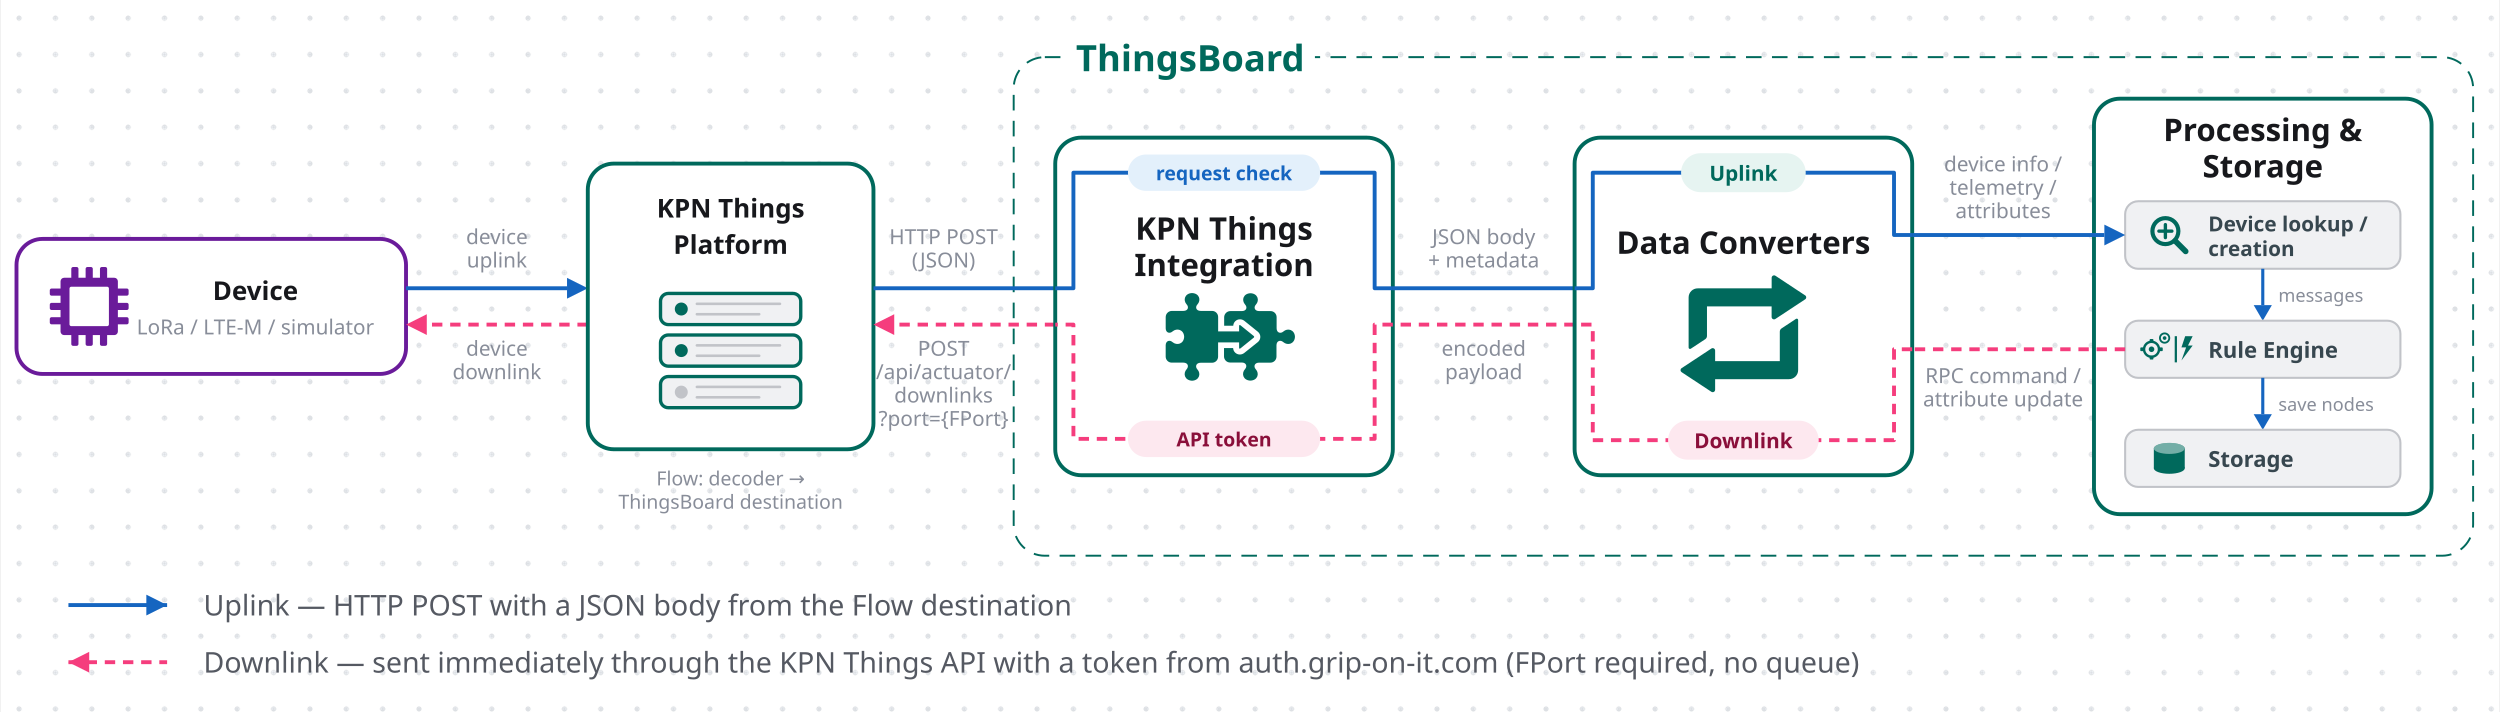
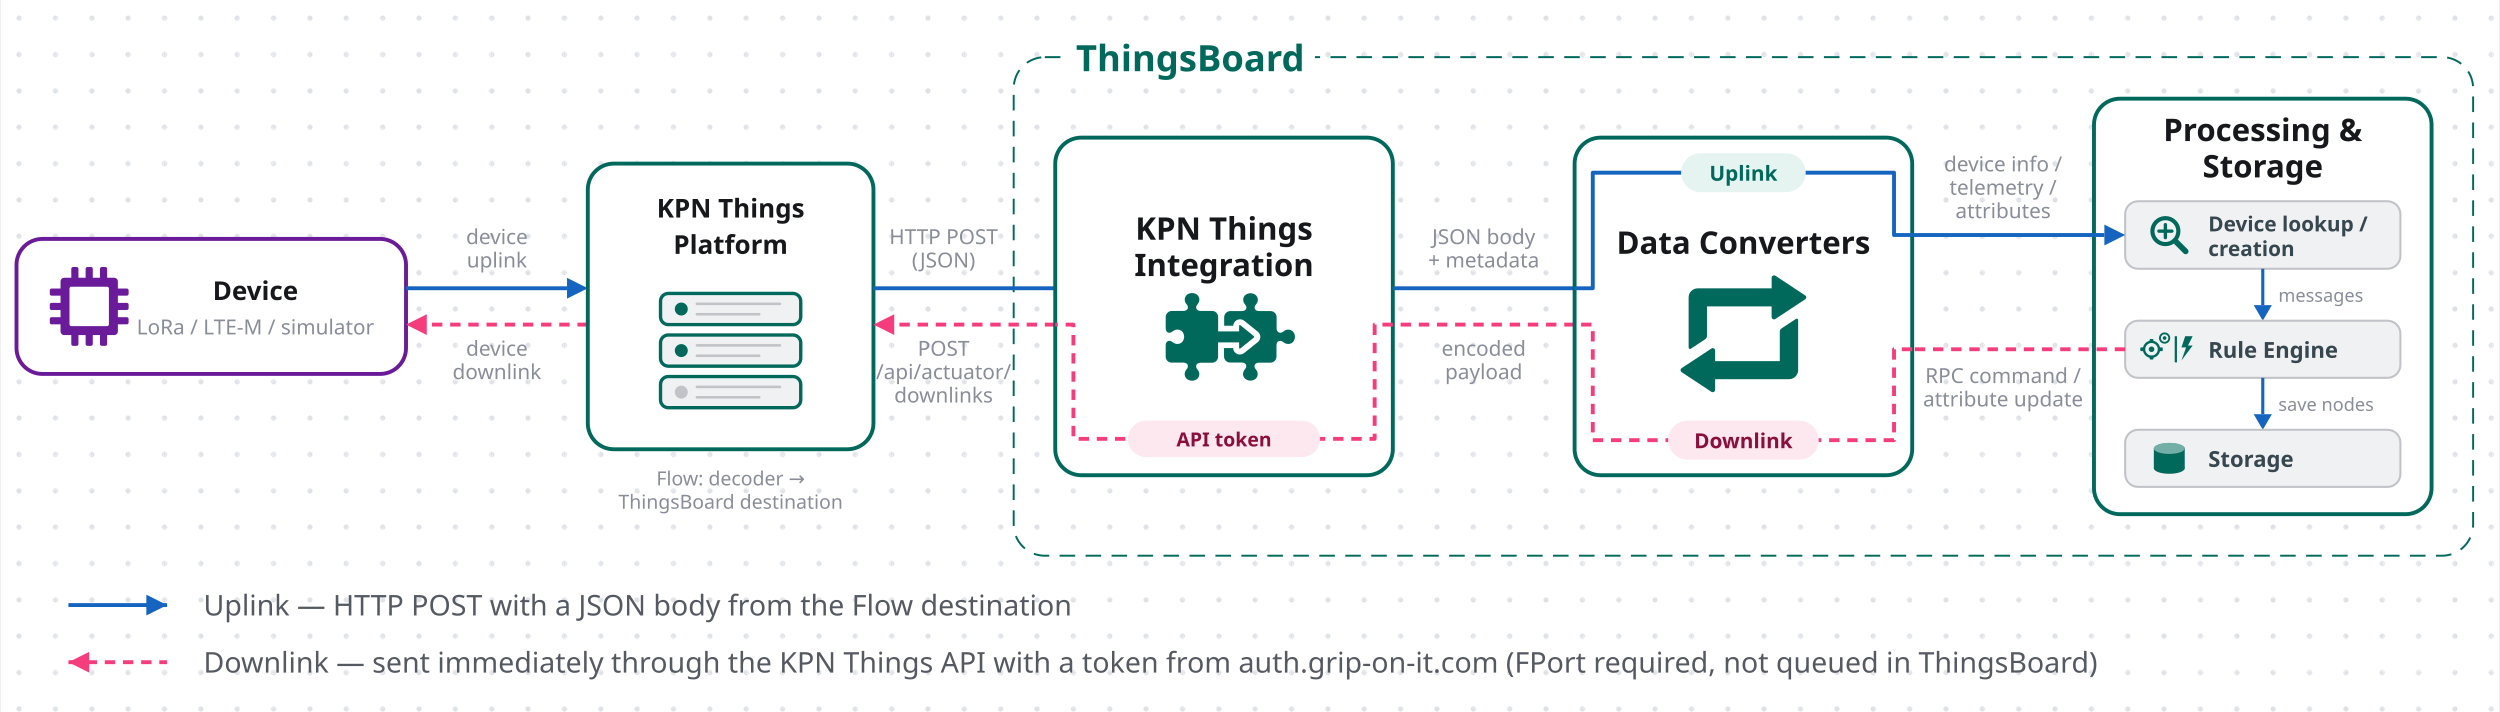
<svg xmlns="http://www.w3.org/2000/svg" width="1430" height="407" viewBox="0 0 962 274">
  <defs>
    <clipPath id="clip0">
      <path fill="#fff" d="M0 0h962v288H0z" />
    </clipPath>
    <pattern id="dots" width="14" height="14" x="0" y="0" patternUnits="userSpaceOnUse">
      <circle cx="7" cy="7" r="1" fill="#dde0e4" />
    </pattern>
  </defs>
  <g clip-path="url(#clip0)">
    <path fill="#fff" d="M0 0h962v288H0z" />
    <path fill="url(#dots)" d="M0 0h962v288H0z" />
    <g transform="translate(0 33)">
      <rect width="562" height="192" x="390" y="-11" fill="none" stroke="#00695c" stroke-dasharray="6,4" stroke-width=".75" rx="12" />
      <path fill="#fff" d="M410-18h96v14h-96z" />
      <text x="458" y="-11" fill="#00695c" dominant-baseline="central" font-family="system-ui,sans-serif" font-size="14" font-weight="600" text-anchor="middle" textLength="88">ThingsBoard</text>
      <rect width="150" height="52" x="6" y="59" fill="#fff" stroke="#6a1b9a" stroke-width="1.5" rx="10" />
      <g fill="#6a1b9a" transform="matrix(.69 0 0 .69 13.3 64.3)">
        <rect width="32" height="32" x="14" y="14" rx="2" />
        <rect width="22" height="22" x="19" y="19" fill="#fff" rx="1" />
        <rect width="4" height="7" x="20" y="8" rx="1" />
        <rect width="4" height="7" x="28" y="8" rx="1" />
        <rect width="4" height="7" x="36" y="8" rx="1" />
        <rect width="4" height="7" x="20" y="45" rx="1" />
        <rect width="4" height="7" x="28" y="45" rx="1" />
        <rect width="4" height="7" x="36" y="45" rx="1" />
        <rect width="7" height="4" x="8" y="20" rx="1" />
        <rect width="7" height="4" x="8" y="28" rx="1" />
        <rect width="7" height="4" x="8" y="36" rx="1" />
        <rect width="7" height="4" x="45" y="20" rx="1" />
        <rect width="7" height="4" x="45" y="28" rx="1" />
        <rect width="7" height="4" x="45" y="36" rx="1" />
      </g>
      <text x="98" y="79" fill="#17181c" dominant-baseline="middle" font-family="system-ui,sans-serif" font-size="10" font-weight="600" text-anchor="middle">Device</text>
      <text x="98" y="93" fill="#888d99" dominant-baseline="middle" font-family="system-ui,sans-serif" font-size="8" text-anchor="middle">LoRa / LTE-M / simulator</text>
      <path stroke="#1565c0" stroke-width="1.5" d="M156 78h62" />
      <path fill="#1565c0" d="m218 74 8 4-8 4z" />
      <text x="191" y="61" fill="#888d99" font-family="system-ui,sans-serif" font-size="8" text-anchor="middle">device</text>
      <text x="191" y="70" fill="#888d99" font-family="system-ui,sans-serif" font-size="8" text-anchor="middle">uplink</text>
      <path stroke="#f53d7d" stroke-dasharray="4,3" stroke-width="1.5" d="M226 92h-62" />
      <path fill="#f53d7d" d="m164 88-8 4 8 4z" />
      <text x="191" y="104" fill="#888d99" font-family="system-ui,sans-serif" font-size="8" text-anchor="middle">device</text>
      <text x="191" y="113" fill="#888d99" font-family="system-ui,sans-serif" font-size="8" text-anchor="middle">downlink</text>
      <rect width="110" height="110" x="226" y="30" fill="#fff" stroke="#00695c" stroke-width="1.5" rx="10" />
      <text x="281" y="43" fill="#17181c" dominant-baseline="hanging" font-family="system-ui,sans-serif" font-size="10" font-weight="600" text-anchor="middle">KPN Things</text>
      <text x="281" y="57" fill="#17181c" dominant-baseline="hanging" font-family="system-ui,sans-serif" font-size="10" font-weight="600" text-anchor="middle">Platform</text>
      <g fill="none" stroke="#00695c" stroke-linecap="round" stroke-width="1.3">
        <rect width="54" height="12" x="254" y="80" fill="#f0f1f3" rx="3" />
        <circle cx="262" cy="86" r="2.5" fill="#00695c" stroke="none" />
        <path stroke="#c1c3c8" stroke-width="1" d="M268 84h32m-32 4h24" />
        <rect width="54" height="12" x="254" y="96" fill="#f0f1f3" rx="3" />
        <circle cx="262" cy="102" r="2.5" fill="#00695c" stroke="none" />
        <path stroke="#c1c3c8" stroke-width="1" d="M268 100h32m-32 4h24" />
        <rect width="54" height="12" x="254" y="112" fill="#f0f1f3" rx="3" />
        <circle cx="262" cy="118" r="2.5" fill="#c1c3c8" stroke="none" />
        <path stroke="#c1c3c8" stroke-width="1" d="M268 116h32m-32 4h24" />
      </g>
      <text x="281" y="151" fill="#888d99" dominant-baseline="central" font-family="system-ui,sans-serif" font-size="7.5" text-anchor="middle">Flow: decoder →</text>
      <text x="281" y="160" fill="#888d99" dominant-baseline="central" font-family="system-ui,sans-serif" font-size="7.5" text-anchor="middle">ThingsBoard destination</text>
      <path stroke="#1565c0" stroke-width="1.5" d="M336 78H406" />
      <text x="363" y="61" fill="#888d99" font-family="system-ui,sans-serif" font-size="8" text-anchor="middle">HTTP POST</text>
      <text x="363" y="70" fill="#888d99" font-family="system-ui,sans-serif" font-size="8" text-anchor="middle">(JSON)</text>
      <path stroke="#f53d7d" stroke-dasharray="4,3" stroke-width="1.5" d="M406 92h-62" />
      <path fill="#f53d7d" d="m344 88-8 4 8 4z" />
      <text x="363" y="104" fill="#888d99" font-family="system-ui,sans-serif" font-size="8" text-anchor="middle">POST</text>
-       <text x="363" y="113" fill="#888d99" font-family="system-ui,sans-serif" font-size="8" text-anchor="middle">/api/actuator/</text>
+       <text x="363" y="113" fill="#888d99" font-family="system-ui,sans-serif" font-size="8" text-anchor="middle" textLength="46" lengthAdjust="spacingAndGlyphs">/api/actuator/</text>
      <text x="363" y="122" fill="#888d99" font-family="system-ui,sans-serif" font-size="8" text-anchor="middle">downlinks</text>
-       <text x="363" y="131" fill="#888d99" font-family="system-ui,sans-serif" font-size="8" text-anchor="middle" textLength="50" lengthAdjust="spacingAndGlyphs">?port={FPort}</text>
      <rect width="130" height="130" x="406" y="20" fill="#fff" stroke="#00695c" stroke-width="1.5" rx="10" />
      <text x="471" y="50" fill="#17181c" dominant-baseline="hanging" font-family="system-ui,sans-serif" font-size="12" font-weight="600" text-anchor="middle">KPN Things</text>
      <text x="471" y="64" fill="#17181c" dominant-baseline="hanging" font-family="system-ui,sans-serif" font-size="12" font-weight="600" text-anchor="middle">Integration</text>
      <g fill="#00695c" transform="translate(471 107) scale(.6) translate(-471 -118)">
        <path d="M437.48 117.4h7.39c3 0 3.7 2.45 2.14 4.21-2.58 2.87-1.2 7.16 3.43 7.41 4.64-.16 6.01-4.54 3.43-7.32-1.54-1.69-.86-4.22 2.14-4.22h7.22a3.9 3.9 0 0 0 3.96-3.88v-9.17h13.49v3.63c0 .33.42.5.78.25l8.68-7a.66.66 0 0 0 0-.93l-8.68-7c-.34-.25-.78 0-.78.34v3.63h-13.46v-9.26a3.9 3.9 0 0 0-3.95-3.88h-7.22c-3.01 0-3.7-2.45-2.14-4.13 2.58-2.87 1.2-7.17-3.44-7.33-4.63.16-6 4.54-3.43 7.33 1.55 1.68.87 4.13-2.14 4.13h-7.3a4 4 0 0 0-4.04 3.96v7.26c.08 2.87 2.58 3.53 4.3 2.02 2.92-2.54 7.38-1.19 7.55 3.36-.17 4.55-4.63 5.9-7.56 3.37-1.71-1.52-4.2-.85-4.3 2.01v7.33a3.87 3.87 0 0 0 3.93 3.88" />
        <path d="M474.95 117.33h7.4c3 0 3.7 2.53 2.13 4.22-2.58 2.86-1.2 7.24 3.43 7.4 4.64-.16 6.02-4.46 3.44-7.32-1.55-1.68-.87-4.21 2.14-4.21h7.22a3.9 3.9 0 0 0 3.95-3.88v-7.25c0-2.95 2.59-3.63 4.3-2.1 2.92 2.53 7.39 1.18 7.56-3.36-.17-4.55-4.64-5.9-7.47-3.37-1.72 1.52-4.3.85-4.3-2.1V88.2a3.9 3.9 0 0 0-3.96-3.88h-7.22c-3 0-3.7-2.45-2.14-4.13 2.58-2.78 1.2-7.16-3.43-7.33-4.64.17-6.01 4.47-3.43 7.33 1.54 1.68.86 4.13-2.14 4.13h-7.3a4 4 0 0 0-4.05 3.97v5.44h5.84a4.3 4.3 0 0 1 4.3-4.13 4.5 4.5 0 0 1 2.75.93l8.68 7a4.27 4.27 0 0 1 0 6.73l-8.76 7c-.78.58-1.72.93-2.75.93a4.3 4.3 0 0 1-4.3-4.13h-5.85v5.4a3.9 3.9 0 0 0 3.96 3.87" />
      </g>
      <path stroke="#f53d7d" stroke-dasharray="4,3" stroke-width="1.5" fill="none" stroke-linejoin="round" d="M536 92H529V136H413V92H406" />
      <rect width="74" height="14" x="434" y="129" fill="#fde8ef" rx="7" />
-       <path stroke="#1565c0" stroke-width="1.5" fill="none" stroke-linejoin="round" d="M406 78H413V33.5H529V78H536" />
-       <rect width="74" height="14" x="434" y="26.5" fill="#e3f0fb" rx="7" />
-       <text x="471" y="33.5" fill="#1565c0" dominant-baseline="central" font-family="system-ui,sans-serif" font-size="7.5" font-weight="700" text-anchor="middle">request check</text>
      <text x="471" y="136" fill="#8a0f3a" dominant-baseline="central" font-family="system-ui,sans-serif" font-size="7.5" font-weight="700" text-anchor="middle">API token</text>
      <path stroke="#1565c0" stroke-width="1.5" d="M536 78H606" />
      <text x="571" y="61" fill="#888d99" font-family="system-ui,sans-serif" font-size="8" text-anchor="middle">JSON body</text>
      <text x="571" y="70" fill="#888d99" font-family="system-ui,sans-serif" font-size="8" text-anchor="middle">+ metadata</text>
      <path stroke="#f53d7d" stroke-dasharray="4,3" stroke-width="1.5" d="M606 92H536" />
      <text x="571" y="104" fill="#888d99" font-family="system-ui,sans-serif" font-size="8" text-anchor="middle">encoded</text>
      <text x="571" y="113" fill="#888d99" font-family="system-ui,sans-serif" font-size="8" text-anchor="middle">payload</text>
      <rect width="130" height="130" x="606" y="20" fill="#fff" stroke="#00695c" stroke-width="1.5" rx="10" />
      <path stroke="#1565c0" stroke-width="1.5" fill="none" stroke-linejoin="round" d="M606 78H613V33.5H729V57.5H736" />
      <path stroke="#f53d7d" stroke-width="1.5" stroke-dasharray="4,3" fill="none" stroke-linejoin="round" d="M736 101.5H729V136.5H613V92H606" />
      <rect width="48" height="15" x="647" y="26" fill="#e6f4f1" rx="7.5" />
      <text x="671" y="33.5" fill="#00695c" dominant-baseline="central" font-family="system-ui,sans-serif" font-size="8" font-weight="700" text-anchor="middle">Uplink</text>
      <text x="671" y="60.5" fill="#17181c" dominant-baseline="middle" font-family="system-ui,sans-serif" font-size="12" font-weight="600" text-anchor="middle">Data Converters</text>
      <g transform="translate(671 95.5) scale(.85) translate(-669.6 -85.1)">
        <g fill="#00695c">
          <path d="m697.58 67.75-13.46-8.89a1.1 1.1 0 0 0-1.72.9v4.8h-33.46a4.1 4.1 0 0 0-4.16 4.08V91.4c0 .49.57.79.98.51l6.54-4.31c.5-.32.8-.88.8-1.48v-13.4h29.28v4.8c0 .88.98 1.4 1.72.9l13.46-8.88c.68-.43.68-1.37.02-1.8m-4.16 10.64-6.53 4.32c-.5.32-.8.87-.8 1.47v13.37h-29.3v-4.8a1.1 1.1 0 0 0-1.73-.9l-13.46 8.88a1.07 1.07 0 0 0 0 1.8l13.46 8.88a1.1 1.1 0 0 0 1.73-.9v-4.8h33.43a4.1 4.1 0 0 0 4.18-4.08V78.89a.62.62 0 0 0-.98-.5" />
        </g>
      </g>
      <rect width="58" height="15" x="642" y="129" fill="#fde8ef" rx="7.5" />
      <text x="671" y="136.5" fill="#8a0f3a" dominant-baseline="central" font-family="system-ui,sans-serif" font-size="8" font-weight="700" text-anchor="middle">Downlink</text>
      <text x="771" y="33" fill="#888d99" font-family="system-ui,sans-serif" font-size="8" text-anchor="middle">device info /</text>
      <text x="771" y="42" fill="#888d99" font-family="system-ui,sans-serif" font-size="8" text-anchor="middle">telemetry /</text>
      <text x="771" y="51" fill="#888d99" font-family="system-ui,sans-serif" font-size="8" text-anchor="middle">attributes</text>
      <text x="771" y="114.5" fill="#888d99" font-family="system-ui,sans-serif" font-size="8" text-anchor="middle">RPC command /</text>
      <text x="771" y="123.5" fill="#888d99" font-family="system-ui,sans-serif" font-size="8" text-anchor="middle">attribute update</text>
      <rect width="130" height="160" x="806" y="5" fill="#fff" stroke="#00695c" stroke-width="1.5" rx="10" />
      <text x="871" y="12" fill="#17181c" dominant-baseline="hanging" font-family="system-ui,sans-serif" font-size="12" font-weight="600" text-anchor="middle">Processing &amp;</text>
      <text x="871" y="26" fill="#17181c" dominant-baseline="hanging" font-family="system-ui,sans-serif" font-size="12" font-weight="600" text-anchor="middle">Storage</text>
      <rect width="106" height="26" x="818" y="44.5" fill="#f0f1f3" stroke="#c1c3c8" stroke-width=".8" rx="5" />
      <g fill="none" stroke="#00695c" stroke-linecap="round">
        <circle cx="833.5" cy="56" r="5" stroke-width="1.6" />
        <path stroke-width="2.2" d="m837.3 59.8 4 4" />
        <path stroke-width="1.3" d="M831 56h5M833.5 53.5v5" />
      </g>
      <text x="850" y="53" fill="#37474f" dominant-baseline="central" font-family="system-ui,sans-serif" font-size="8" font-weight="600">Device lookup /</text>
      <text x="850" y="62.5" fill="#37474f" dominant-baseline="central" font-family="system-ui,sans-serif" font-size="8" font-weight="600">creation</text>
      <path stroke="#1565c0" stroke-width="1.2" d="M871 70.5v14" />
      <path fill="#1565c0" d="m867.5 84.5 3.5 6 3.5-6z" />
      <text x="877" y="80.5" fill="#888d99" font-family="system-ui,sans-serif" font-size="7" dominant-baseline="central">messages</text>
      <rect width="106" height="22" x="818" y="90.5" fill="#f0f1f3" stroke="#c1c3c8" stroke-width=".8" rx="5" />
      <g transform="translate(835 101.5) scale(.72) translate(-723.5 -135)">
        <g fill="#00695c" transform="translate(49)">
          <circle cx="665" cy="135" r="4" fill="none" stroke="#00695c" stroke-width="1.3" />
          <circle cx="665" cy="135" r="1.5" />
          <rect width="2" height="2" x="664" y="129.5" rx=".4" />
          <rect width="2" height="2" x="664" y="138.5" rx=".4" />
          <rect width="2" height="2" x="659" y="134" rx=".4" />
          <rect width="2" height="2" x="669" y="134" rx=".4" />
          <circle cx="672" cy="129" r="2.5" fill="none" stroke="#00695c" />
          <circle cx="672" cy="129" r="1" />
          <path stroke="#00695c" stroke-width="1.2" d="M678 128v14" />
          <path d="m683 128-2 6h2.5l-2.5 7 6-8h-2.5l2.5-5z" />
        </g>
      </g>
      <text x="850" y="101.5" fill="#37474f" dominant-baseline="central" font-family="system-ui,sans-serif" font-size="8.5" font-weight="600">Rule Engine</text>
      <path stroke="#1565c0" stroke-width="1.2" d="M871 112.5v14" />
      <path fill="#1565c0" d="m867.5 126.5 3.5 6 3.5-6z" />
      <text x="877" y="122.5" fill="#888d99" font-family="system-ui,sans-serif" font-size="7" dominant-baseline="central">save nodes</text>
      <rect width="106" height="22" x="818" y="132.5" fill="#f0f1f3" stroke="#c1c3c8" stroke-width=".8" rx="5" />
      <g transform="translate(835 143.5) scale(.85) translate(-714 -63)">
        <g fill="#00695c" transform="translate(45 -6.5)">
          <ellipse cx="669" cy="65" rx="7" ry="2.5" />
          <path d="M662 65h14v9h-14z" />
          <ellipse cx="669" cy="74" rx="7" ry="2.5" />
          <ellipse cx="669" cy="65" fill="#e6f4f1" opacity=".5" rx="7" ry="2.5" />
        </g>
      </g>
      <text x="850" y="143.5" fill="#37474f" dominant-baseline="central" font-family="system-ui,sans-serif" font-size="8.5" font-weight="600">Storage</text>
      <path stroke="#f53d7d" stroke-width="1.5" stroke-dasharray="4,3" fill="none" stroke-linejoin="round" d="M818 101.5H736" />
      <path stroke="#1565c0" stroke-width="1.5" d="M736 57.5h74" />
      <path fill="#1565c0" d="m810 53.5 8 4-8 4z" />
      <path stroke="#1565c0" stroke-width="1.5" d="M26 200h38" />
      <path fill="#1565c0" d="m56 196 8 4-8 4z" />
      <text x="78" y="204" fill="#555962" font-family="system-ui,sans-serif" font-size="11">Uplink — HTTP POST with a JSON body from the Flow destination</text>
      <path stroke="#f53d7d" stroke-dasharray="4,3" stroke-width="1.5" d="M26 222h38" />
      <path fill="#f53d7d" d="m34 218-8 4 8 4z" />
-       <text x="78" y="226" fill="#555962" font-family="system-ui,sans-serif" font-size="11">Downlink — sent immediately through the KPN Things API with a token from auth.grip-on-it.com (FPort required, no queue)</text>
+       <text x="78" y="226" fill="#555962" font-family="system-ui,sans-serif" font-size="11">Downlink — sent immediately through the KPN Things API with a token from auth.grip-on-it.com (FPort required, not queued in ThingsBoard)</text>
    </g>
  </g>
</svg>
